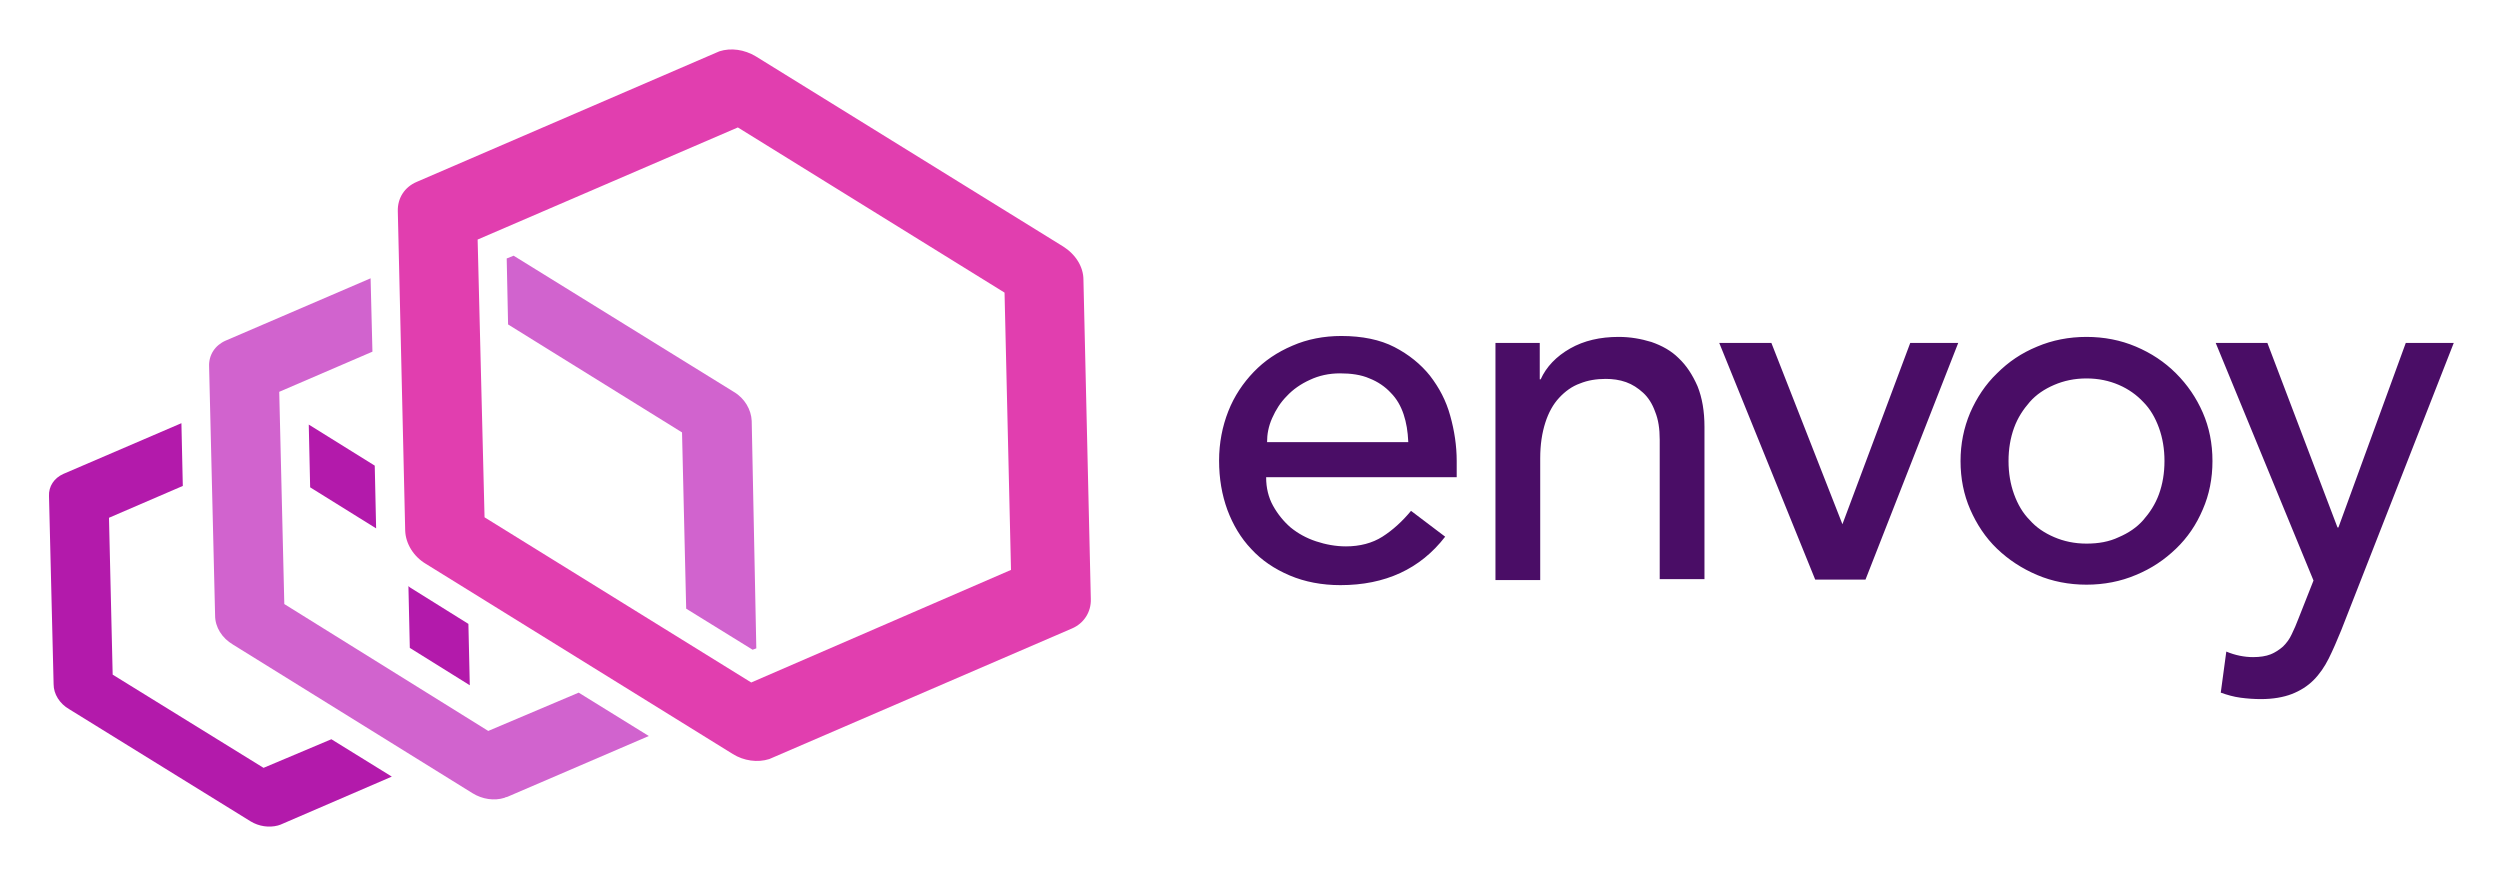
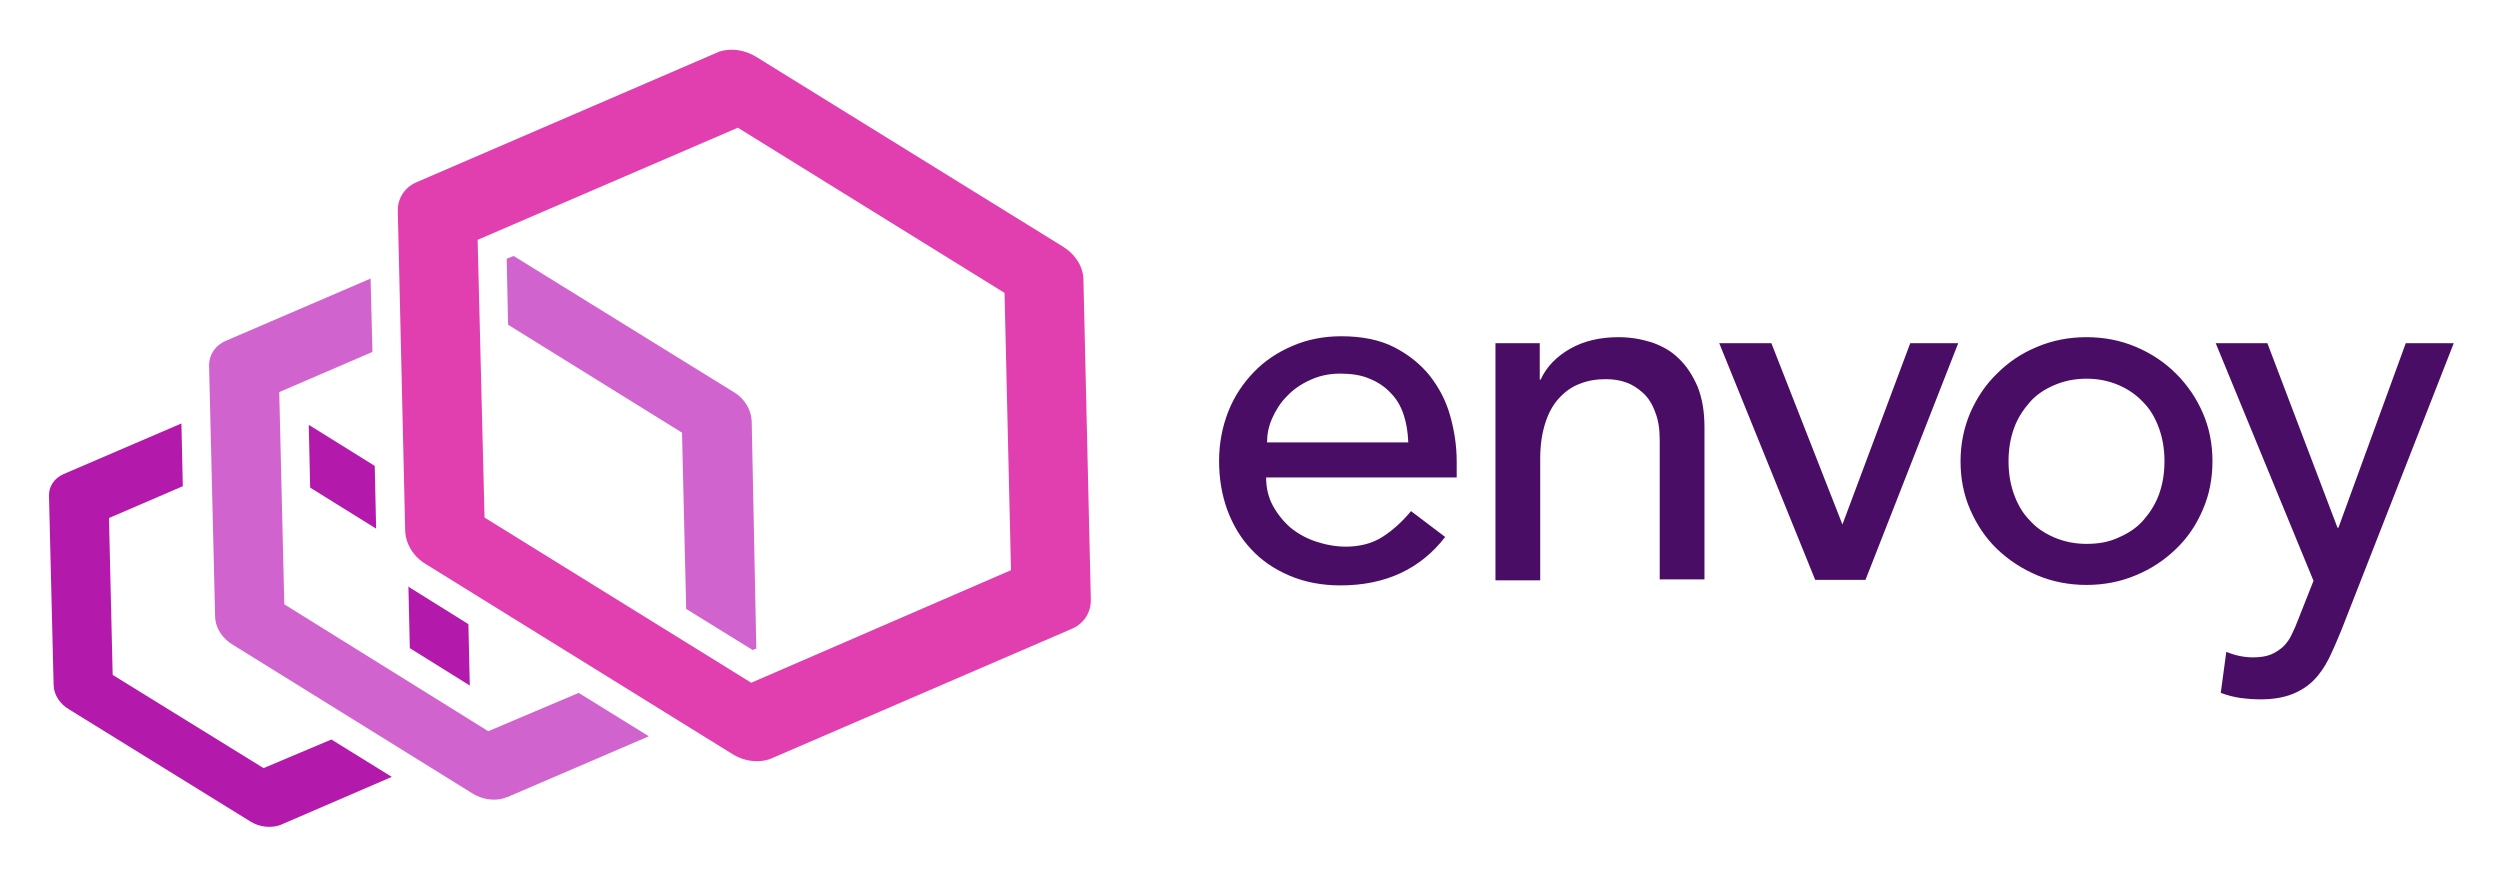
- <svg xmlns="http://www.w3.org/2000/svg" role="img" viewBox="0.58 -3.92 541.84 189.34">
+ <svg xmlns="http://www.w3.org/2000/svg" height="200" width="572" role="img" viewBox="0.58 -3.92 541.84 189.34">
  <style>svg {enable-background:new 0 0 543.6 182}</style>
  <path fill="#4a0d66" d="M275 99.6c0 2.2.5 4.3 1.5 6.1s2.3 3.4 3.8 4.7c1.6 1.3 3.4 2.3 5.5 3 2.1.7 4.3 1.1 6.5 1.1 3 0 5.7-.7 7.9-2.1 2.2-1.4 4.3-3.3 6.2-5.6l7.4 5.6c-5.4 7-13 10.5-22.7 10.5-4 0-7.7-.7-11-2.1-3.3-1.4-6.1-3.3-8.3-5.7-2.3-2.4-4-5.3-5.2-8.5-1.2-3.3-1.8-6.8-1.8-10.7 0-3.8.7-7.4 2-10.7 1.3-3.3 3.2-6.1 5.5-8.5 2.3-2.4 5.1-4.3 8.4-5.7 3.2-1.4 6.8-2.1 10.6-2.1 4.5 0 8.4.8 11.5 2.4s5.7 3.7 7.7 6.2c2 2.6 3.5 5.4 4.4 8.7.9 3.2 1.4 6.5 1.4 9.8v3.5H275zm30.8-7.8c-.1-2.2-.4-4.1-1-5.9-.6-1.8-1.5-3.4-2.8-4.7-1.2-1.3-2.8-2.4-4.6-3.1-1.8-.8-4-1.1-6.4-1.1-2.4 0-4.6.5-6.5 1.4-2 .9-3.7 2.1-5 3.5-1.4 1.4-2.4 3-3.2 4.8-.8 1.8-1.1 3.5-1.1 5.2h30.6zm18.8-21.4h9.7v7.9h.2c1.2-2.7 3.4-5 6.4-6.7 3-1.7 6.5-2.5 10.5-2.5 2.5 0 4.8.4 7.1 1.1 2.3.8 4.3 1.9 5.9 3.5 1.7 1.6 3 3.6 4.1 6.1 1 2.5 1.5 5.4 1.5 8.8v33h-9.7V91.4c0-2.4-.3-4.4-1-6.1-.6-1.7-1.5-3.1-2.6-4.1-1.1-1-2.3-1.8-3.7-2.3-1.4-.5-2.9-.7-4.4-.7-2 0-3.9.3-5.6 1-1.7.6-3.2 1.7-4.5 3.1-1.3 1.4-2.3 3.2-3 5.4-.7 2.2-1.1 4.7-1.1 7.7v26.4h-9.7V70.4zm48.6 0h11.3l15.4 39.3 14.7-39.3H425l-20.1 51.3H394l-20.8-51.3zM425.5 96c0-3.7.7-7.2 2.1-10.5 1.4-3.2 3.3-6.1 5.8-8.5 2.5-2.5 5.3-4.4 8.7-5.8 3.3-1.4 6.9-2.1 10.7-2.1 3.8 0 7.4.7 10.7 2.1 3.3 1.4 6.2 3.3 8.7 5.8 2.5 2.5 4.4 5.3 5.8 8.5 1.4 3.2 2.1 6.7 2.1 10.5s-.7 7.3-2.1 10.5c-1.4 3.3-3.3 6.1-5.8 8.5-2.5 2.4-5.3 4.3-8.7 5.7-3.3 1.4-6.9 2.1-10.7 2.1-3.8 0-7.4-.7-10.7-2.1-3.3-1.4-6.2-3.3-8.7-5.7-2.5-2.4-4.4-5.3-5.8-8.5-1.4-3.2-2.1-6.7-2.1-10.5zm10.4 0c0 2.6.4 5 1.2 7.2.8 2.2 1.9 4.1 3.4 5.6 1.4 1.6 3.2 2.8 5.3 3.7 2.1.9 4.4 1.4 7 1.4 2.6 0 4.9-.4 7-1.4 2.1-.9 3.9-2.1 5.3-3.7s2.6-3.4 3.4-5.6c.8-2.2 1.2-4.6 1.2-7.2 0-2.6-.4-5-1.2-7.2-.8-2.2-1.9-4.1-3.4-5.6-1.4-1.5-3.2-2.8-5.3-3.7-2.1-.9-4.4-1.4-7-1.4-2.6 0-4.9.5-7 1.4-2.1.9-3.9 2.1-5.3 3.7s-2.6 3.4-3.4 5.6c-.8 2.2-1.2 4.6-1.2 7.2zm44.9-25.6H492l15.2 40h.2l14.6-40h10.4L508 132.7c-.9 2.2-1.8 4.3-2.7 6.1-.9 1.8-2 3.4-3.3 4.7-1.3 1.3-2.9 2.3-4.7 3-1.8.7-4.1 1.1-6.7 1.1-1.4 0-2.9-.1-4.4-.3-1.5-.2-2.9-.6-4.3-1.1l1.2-8.9c1.9.8 3.9 1.2 5.8 1.2 1.5 0 2.8-.2 3.8-.6 1-.4 1.9-1 2.7-1.7.8-.8 1.4-1.6 1.9-2.7.5-1 1-2.2 1.5-3.5l3.2-8.1-21.2-51.5z" />
  <path fill="#b31aab" d="M67.5 88.1l.3 13.6 14.3 8.9-.3-13.6zm34.9 56.5l-.3-13.3-12.5-7.8c-.2-.1-.4-.3-.5-.4l.3 13.4 13 8.1zm-44.7 17.9L25 142.3l-.8-34 16-6.9-.3-13.6-25.6 11c-2 .9-3.2 2.7-3.1 4.8l1 40.8c0 2.1 1.3 4.2 3.4 5.4l39.3 24.3c1.8 1.1 4 1.4 5.9.9.2-.1.4-.1.6-.2l24.1-10.4-13.1-8.1-14.7 6.2z" />
  <path fill="#d163ce" d="M163.5 87.3c-.1-2.4-1.5-4.9-3.9-6.3l-47.7-29.5-1.5.6.3 14.3 37.7 23.4.9 38.2 14.4 8.9.8-.3-1-49.3zm-57.1 67.2L62.2 127l-1.1-46 20.2-8.7-.4-15.9-31.4 13.5c-2.3 1-3.7 3.1-3.6 5.6l1.3 54c0 2.5 1.5 4.9 3.9 6.3L103 168c2.1 1.3 4.7 1.7 6.9 1 .2-.1.4-.2.6-.2l30.7-13.2-15.2-9.4-19.6 8.3z" />
  <path fill="#e13eaf" d="M231 49.5L164.4 8.3c-2.5-1.5-5.4-1.9-7.9-1.1-.2.1-.5.2-.7.3l-64.9 28c-2.6 1.1-4.2 3.5-4.1 6.4l1.6 69.2c.1 2.8 1.8 5.6 4.5 7.2l66.5 41.2c2.4 1.5 5.4 1.9 7.9 1.1.2-.1.5-.2.7-.3l64.9-28c2.6-1.1 4.2-3.6 4.1-6.4l-1.6-69.2c0-2.8-1.7-5.5-4.4-7.2zM163.4 144l-57.8-35.8-1.5-60.2 56.4-24.3 57.8 35.8 1.4 60.1-56.3 24.4z" />
</svg>
